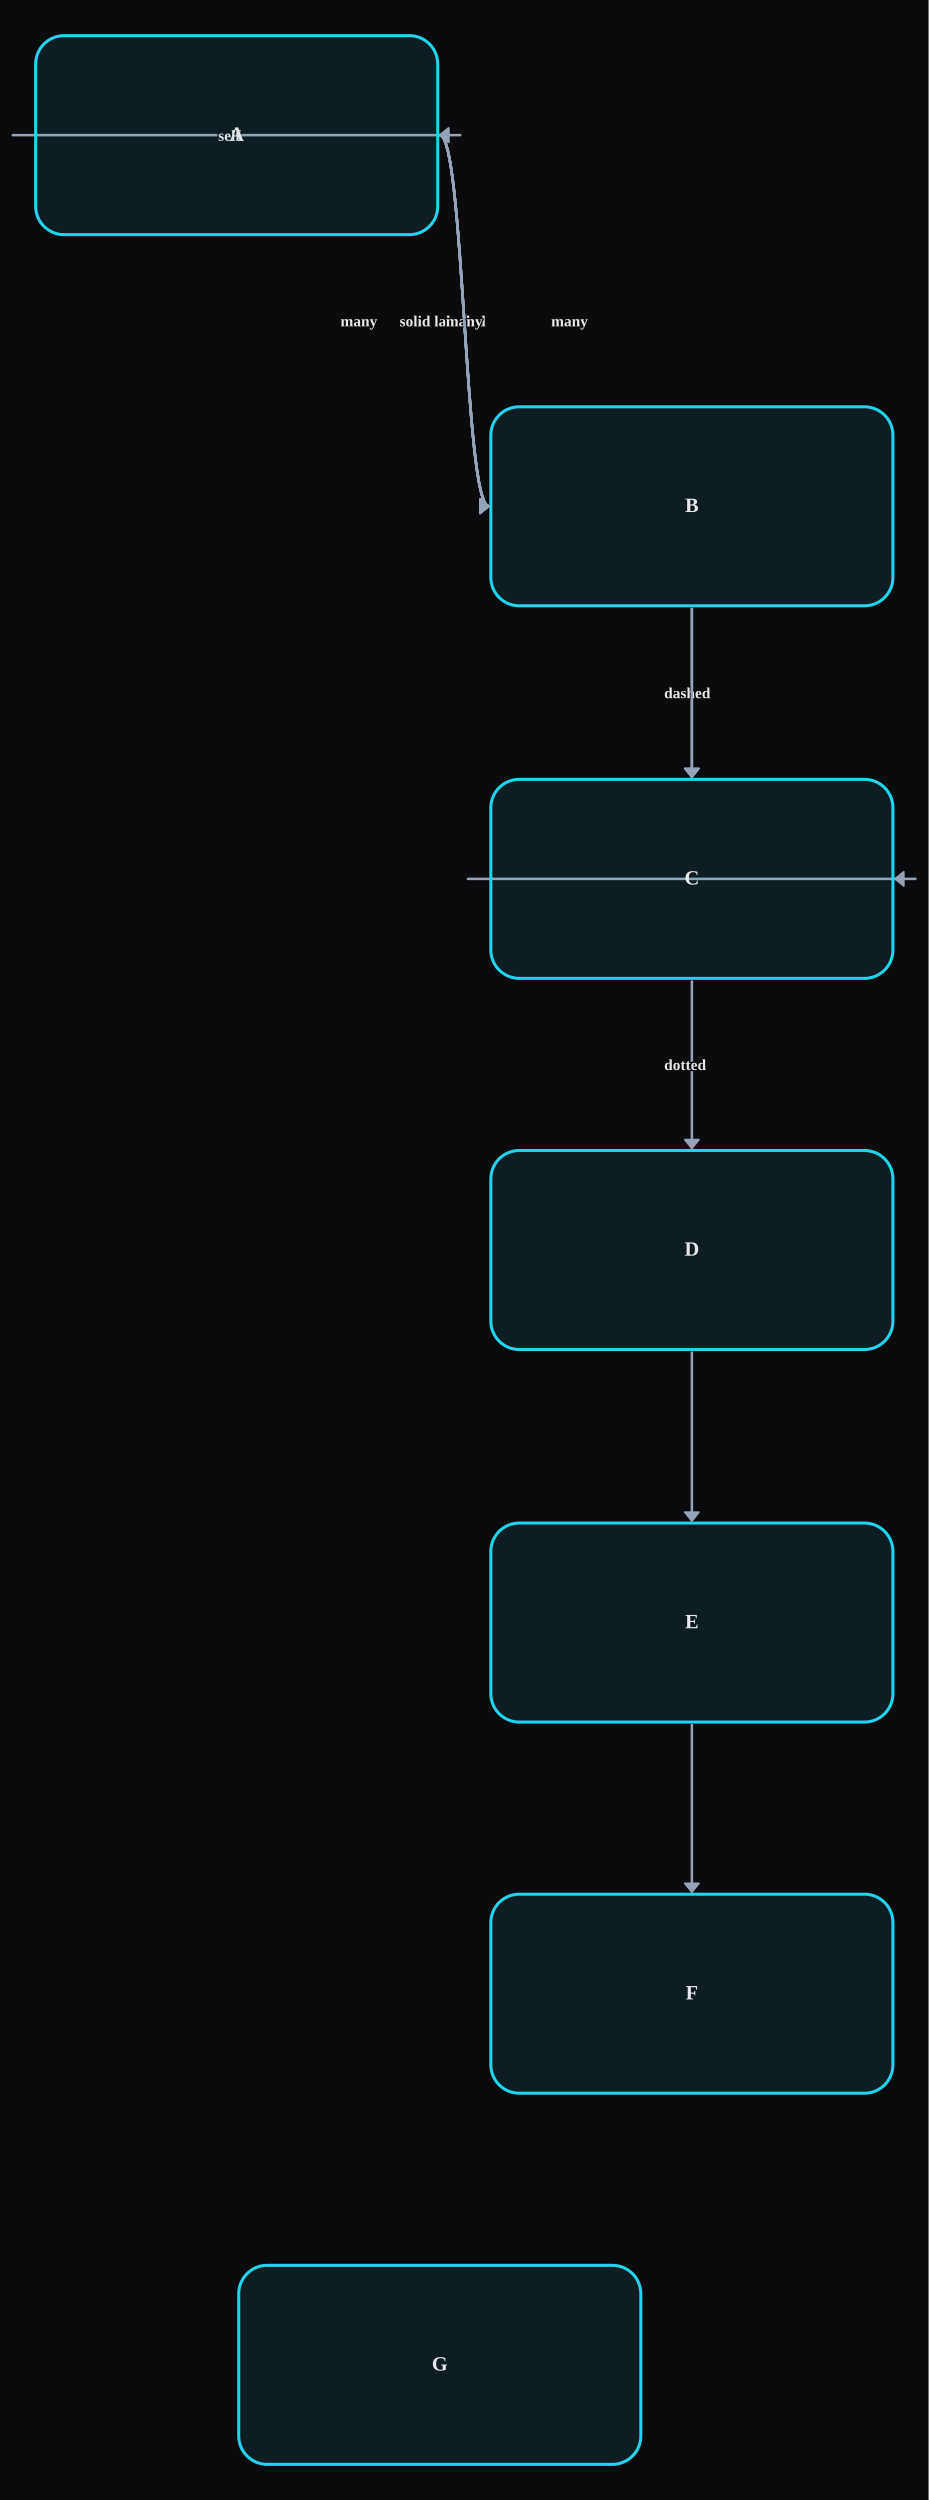
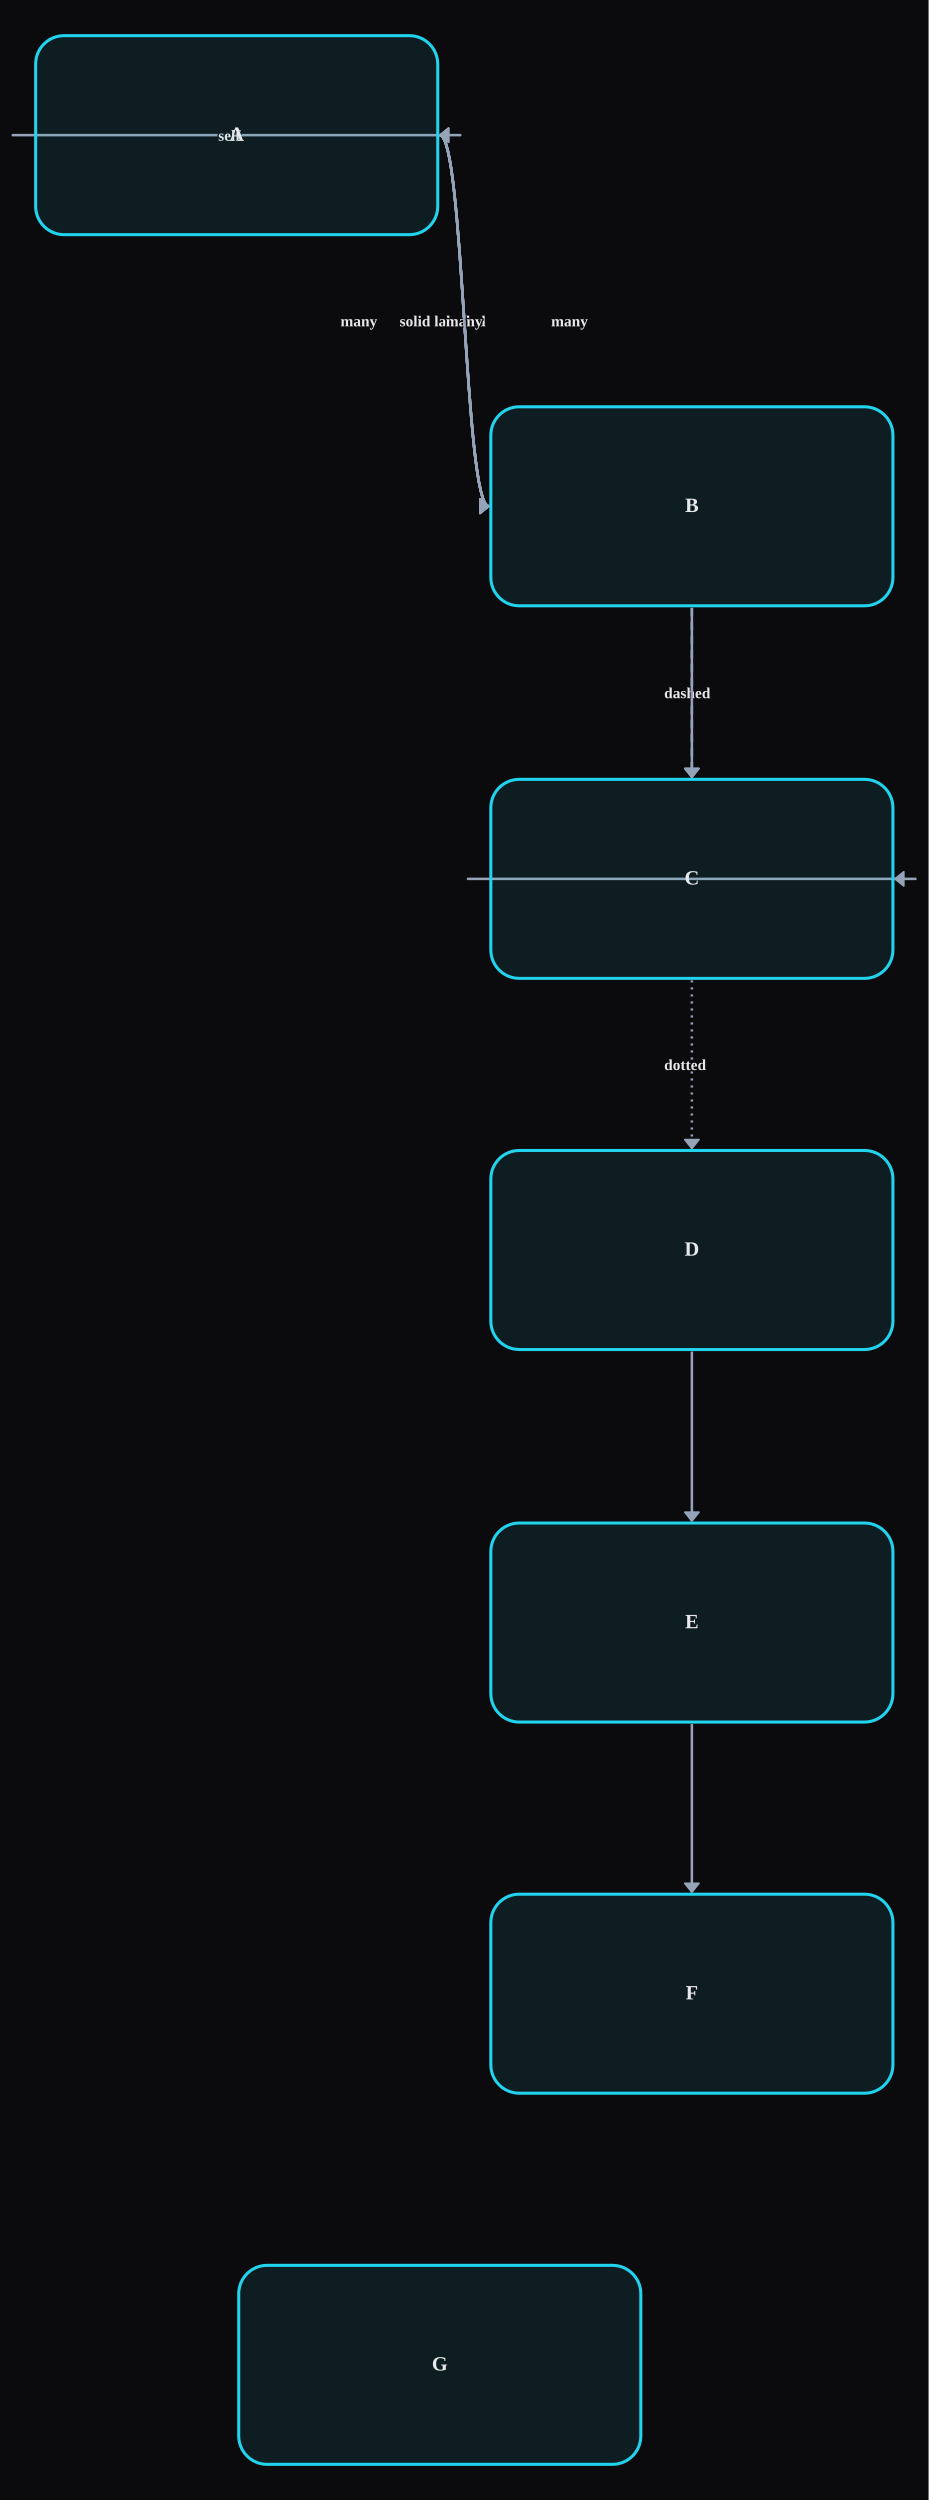
<svg xmlns="http://www.w3.org/2000/svg" width="663" height="1785" viewBox="0 0 663 1785" data-theme="dark">
  <rect width="663" height="1785" fill="#0b0b0d" />
  <style>
  :root, svg {
    --bg:#0b0b0d;
    --surface:#131316;
    --elevated:#1a1b1f;
    --border:#26272c;
    --border-strong:#33343a;
    --fg:#e8e8ea;
    --dim:#8a8a92;
    --dim2:#63636b;
    --acc:#f54e00;
    --acc-soft:rgba(245, 78, 0, 0.14);
    --sel:#3b82f6;
    --sel-soft:rgba(59, 130, 246, 0.14);
    --green:#4ade80;
    --red:#f87171;
    --danger:#ef4444;
    --card:#1a1b1f;
    --c-accent:#f54e00;
    --c-green:#4ade80;
    --c-cyan:#22d3ee;
    --c-violet:#a78bfa;
    --c-amber:#fbbf24;
    --c-slate:#94a3b8;
    --c-red:#ff6b6b;
    --c-blue:#7aa2ff;
    --c-pink:#f783ac;
    --c-black:#000000;
    --c-white:#ffffff;
  }
</style>
  <defs>
    <marker id="ar-mk-ba568u" markerWidth="14" markerHeight="14" viewBox="-10 -10 20 20" markerUnits="strokeWidth" refX="0" refY="0" orient="auto-start-reverse">
      <polyline points="-5,-4 0,0 -5,4 -5,-4" fill="#94a3b8" stroke="#94a3b8" stroke-width="1" stroke-linecap="round" stroke-linejoin="round" />
    </marker>
  </defs>
  <g transform="translate(349,24)">
    <path d="M-35,72.5 C-17.5,72.5 -17.5,337.5 0,337.5" fill="none" stroke="#94a3b8" stroke-width="1.8" marker-end="url(#ar-mk-ba568u)" />
    <text x="-63.7" y="209" font-size="11" font-weight="600" fill="#e8e8ea" stroke="#0b0b0d" stroke-width="2" stroke-linejoin="round" paint-order="stroke">solid labelled</text>
-     <path d="M145,410 C145,470.5 145,470.5 145,531" fill="none" stroke="#94a3b8" stroke-width="1.8" marker-end="url(#ar-mk-ba568u)" />
+     <path d="M145,410 C145,470.5 145,470.5 145,531" fill="none" stroke="#94a3b8" stroke-width="1.8" stroke-dasharray="6 4" marker-end="url(#ar-mk-ba568u)" />
    <text x="125.2" y="474.5" font-size="11" font-weight="600" fill="#e8e8ea" stroke="#0b0b0d" stroke-width="2" stroke-linejoin="round" paint-order="stroke">dashed</text>
-     <path d="M145,676 C145,736 145,736 145,796" fill="none" stroke="#94a3b8" stroke-width="1.8" marker-end="url(#ar-mk-ba568u)" />
+     <path d="M145,676 C145,736 145,736 145,796" fill="none" stroke="#94a3b8" stroke-width="1.8" stroke-dasharray="1.5 3.5" marker-end="url(#ar-mk-ba568u)" />
    <text x="125.2" y="740" font-size="11" font-weight="600" fill="#e8e8ea" stroke="#0b0b0d" stroke-width="2" stroke-linejoin="round" paint-order="stroke">dotted</text>
    <path d="M-35,72.5 C-17.5,72.5 -17.5,337.5 0,337.5" fill="none" stroke="#94a3b8" stroke-width="1.8" marker-end="url(#ar-mk-ba568u)" />
    <path d="M145,941 C145,1001.5 145,1001.5 145,1062" fill="none" stroke="#94a3b8" stroke-width="1.8" marker-end="url(#ar-mk-ba568u)" />
    <path d="M145,1207 C145,1267 145,1267 145,1327" fill="none" stroke="#94a3b8" stroke-width="1.8" marker-end="url(#ar-mk-ba568u)" />
    <path d="M-35,72.5 C-17.5,72.5 -17.5,337.5 0,337.5" fill="none" stroke="#94a3b8" stroke-width="1.8" marker-end="url(#ar-mk-ba568u)" />
    <text x="44.5" y="209" font-size="11" font-weight="600" fill="#e8e8ea" stroke="#0b0b0d" stroke-width="2" stroke-linejoin="round" paint-order="stroke">many</text>
    <path d="M-35,72.5 C-17.5,72.5 -17.5,337.5 0,337.5" fill="none" stroke="#94a3b8" stroke-width="1.8" marker-end="url(#ar-mk-ba568u)" />
    <text x="-105.9" y="209" font-size="11" font-weight="600" fill="#e8e8ea" stroke="#0b0b0d" stroke-width="2" stroke-linejoin="round" paint-order="stroke">many</text>
    <path d="M-35,72.5 C-17.5,72.5 -17.5,337.5 0,337.5" fill="none" stroke="#94a3b8" stroke-width="1.8" marker-end="url(#ar-mk-ba568u)" />
    <text x="-30.7" y="209" font-size="11" font-weight="600" fill="#e8e8ea" stroke="#0b0b0d" stroke-width="2" stroke-linejoin="round" paint-order="stroke">many</text>
    <path d="M145,410 C145,470.5 145,470.5 145,531" fill="none" stroke="#94a3b8" stroke-width="1.8" marker-end="url(#ar-mk-ba568u)" />
    <path d="M-325,72.5 C-431.434,72.5 71.434,72.5 -35,72.5" fill="none" stroke="#94a3b8" stroke-width="1.8" marker-end="url(#ar-mk-ba568u)" />
    <text x="-193.2" y="76.5" font-size="11" font-weight="600" fill="#e8e8ea" stroke="#0b0b0d" stroke-width="2" stroke-linejoin="round" paint-order="stroke">self</text>
    <path d="M0,603.5 C-106.434,603.5 396.434,603.5 290,603.5" fill="none" stroke="#94a3b8" stroke-width="1.8" marker-end="url(#ar-mk-ba568u)" />
    <path d="M0,337.5 C-17.5,337.5 -17.5,72.5 -35,72.5" fill="none" stroke="#94a3b8" stroke-width="1.8" marker-end="url(#ar-mk-ba568u)" />
  </g>
  <g data-ar-node="a" transform="translate(24,24)">
    <svg x="0" y="0" width="290" height="145" viewBox="0 0 200 100" preserveAspectRatio="none">
      <rect x="1" y="1" width="198" height="98" rx="14" fill="#22d3ee" fill-opacity="0.09" stroke="#22d3ee" stroke-width="1.5" stroke-linejoin="round" />
    </svg>
    <text x="145" y="76.56" font-size="14.5" font-weight="650" fill="#e8e8ea" text-anchor="middle">A</text>
  </g>
  <g data-ar-node="b" transform="translate(349,289)">
    <svg x="0" y="0" width="290" height="145" viewBox="0 0 200 100" preserveAspectRatio="none">
      <rect x="1" y="1" width="198" height="98" rx="14" fill="#22d3ee" fill-opacity="0.09" stroke="#22d3ee" stroke-width="1.5" stroke-linejoin="round" />
    </svg>
    <text x="145" y="76.56" font-size="14.5" font-weight="650" fill="#e8e8ea" text-anchor="middle">B</text>
  </g>
  <g data-ar-node="c" transform="translate(349,555)">
    <svg x="0" y="0" width="290" height="145" viewBox="0 0 200 100" preserveAspectRatio="none">
      <rect x="1" y="1" width="198" height="98" rx="14" fill="#22d3ee" fill-opacity="0.09" stroke="#22d3ee" stroke-width="1.5" stroke-linejoin="round" />
    </svg>
    <text x="145" y="76.56" font-size="14.5" font-weight="650" fill="#e8e8ea" text-anchor="middle">C</text>
  </g>
  <g data-ar-node="d" transform="translate(349,820)">
    <svg x="0" y="0" width="290" height="145" viewBox="0 0 200 100" preserveAspectRatio="none">
      <rect x="1" y="1" width="198" height="98" rx="14" fill="#22d3ee" fill-opacity="0.09" stroke="#22d3ee" stroke-width="1.5" stroke-linejoin="round" />
    </svg>
    <text x="145" y="76.56" font-size="14.5" font-weight="650" fill="#e8e8ea" text-anchor="middle">D</text>
  </g>
  <g data-ar-node="e" transform="translate(349,1086)">
    <svg x="0" y="0" width="290" height="145" viewBox="0 0 200 100" preserveAspectRatio="none">
      <rect x="1" y="1" width="198" height="98" rx="14" fill="#22d3ee" fill-opacity="0.09" stroke="#22d3ee" stroke-width="1.5" stroke-linejoin="round" />
    </svg>
    <text x="145" y="76.56" font-size="14.5" font-weight="650" fill="#e8e8ea" text-anchor="middle">E</text>
  </g>
  <g data-ar-node="f" transform="translate(349,1351)">
    <svg x="0" y="0" width="290" height="145" viewBox="0 0 200 100" preserveAspectRatio="none">
      <rect x="1" y="1" width="198" height="98" rx="14" fill="#22d3ee" fill-opacity="0.09" stroke="#22d3ee" stroke-width="1.5" stroke-linejoin="round" />
    </svg>
    <text x="145" y="76.56" font-size="14.5" font-weight="650" fill="#e8e8ea" text-anchor="middle">F</text>
  </g>
  <g data-ar-node="g" transform="translate(169,1616)">
    <svg x="0" y="0" width="290" height="145" viewBox="0 0 200 100" preserveAspectRatio="none">
      <rect x="1" y="1" width="198" height="98" rx="14" fill="#22d3ee" fill-opacity="0.09" stroke="#22d3ee" stroke-width="1.5" stroke-linejoin="round" />
    </svg>
    <text x="145" y="76.56" font-size="14.5" font-weight="650" fill="#e8e8ea" text-anchor="middle">G</text>
  </g>
</svg>
